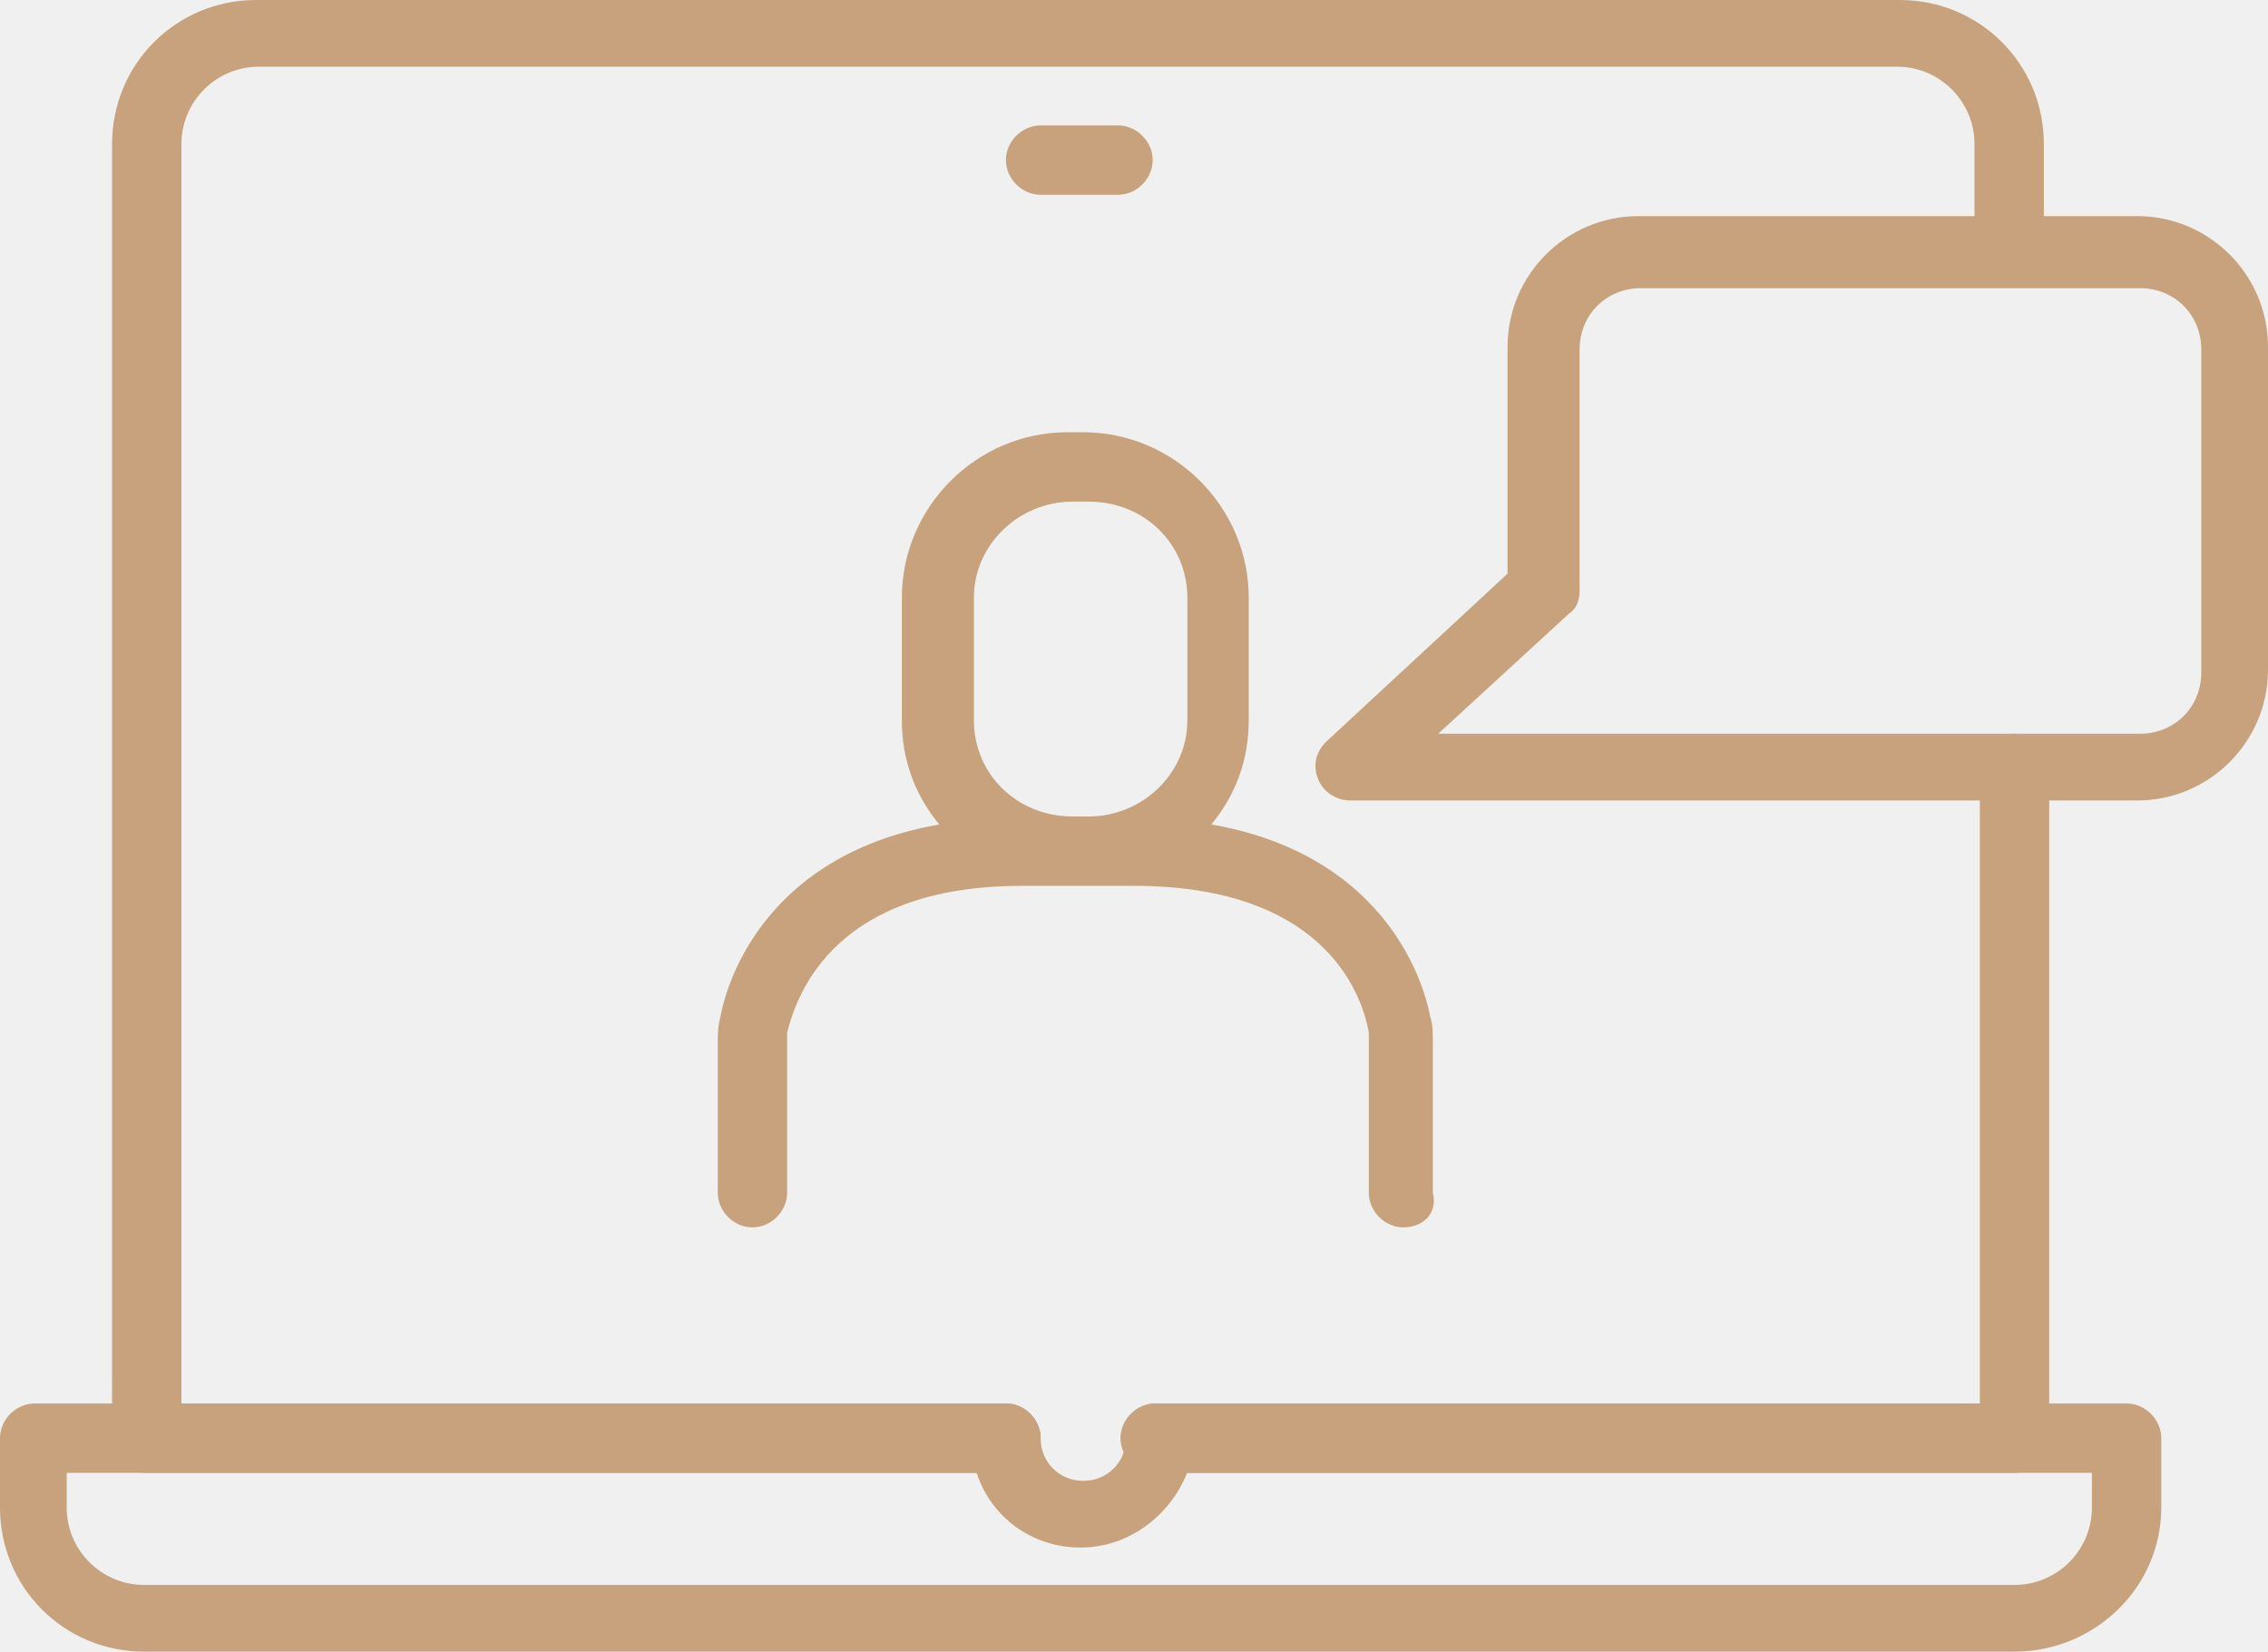
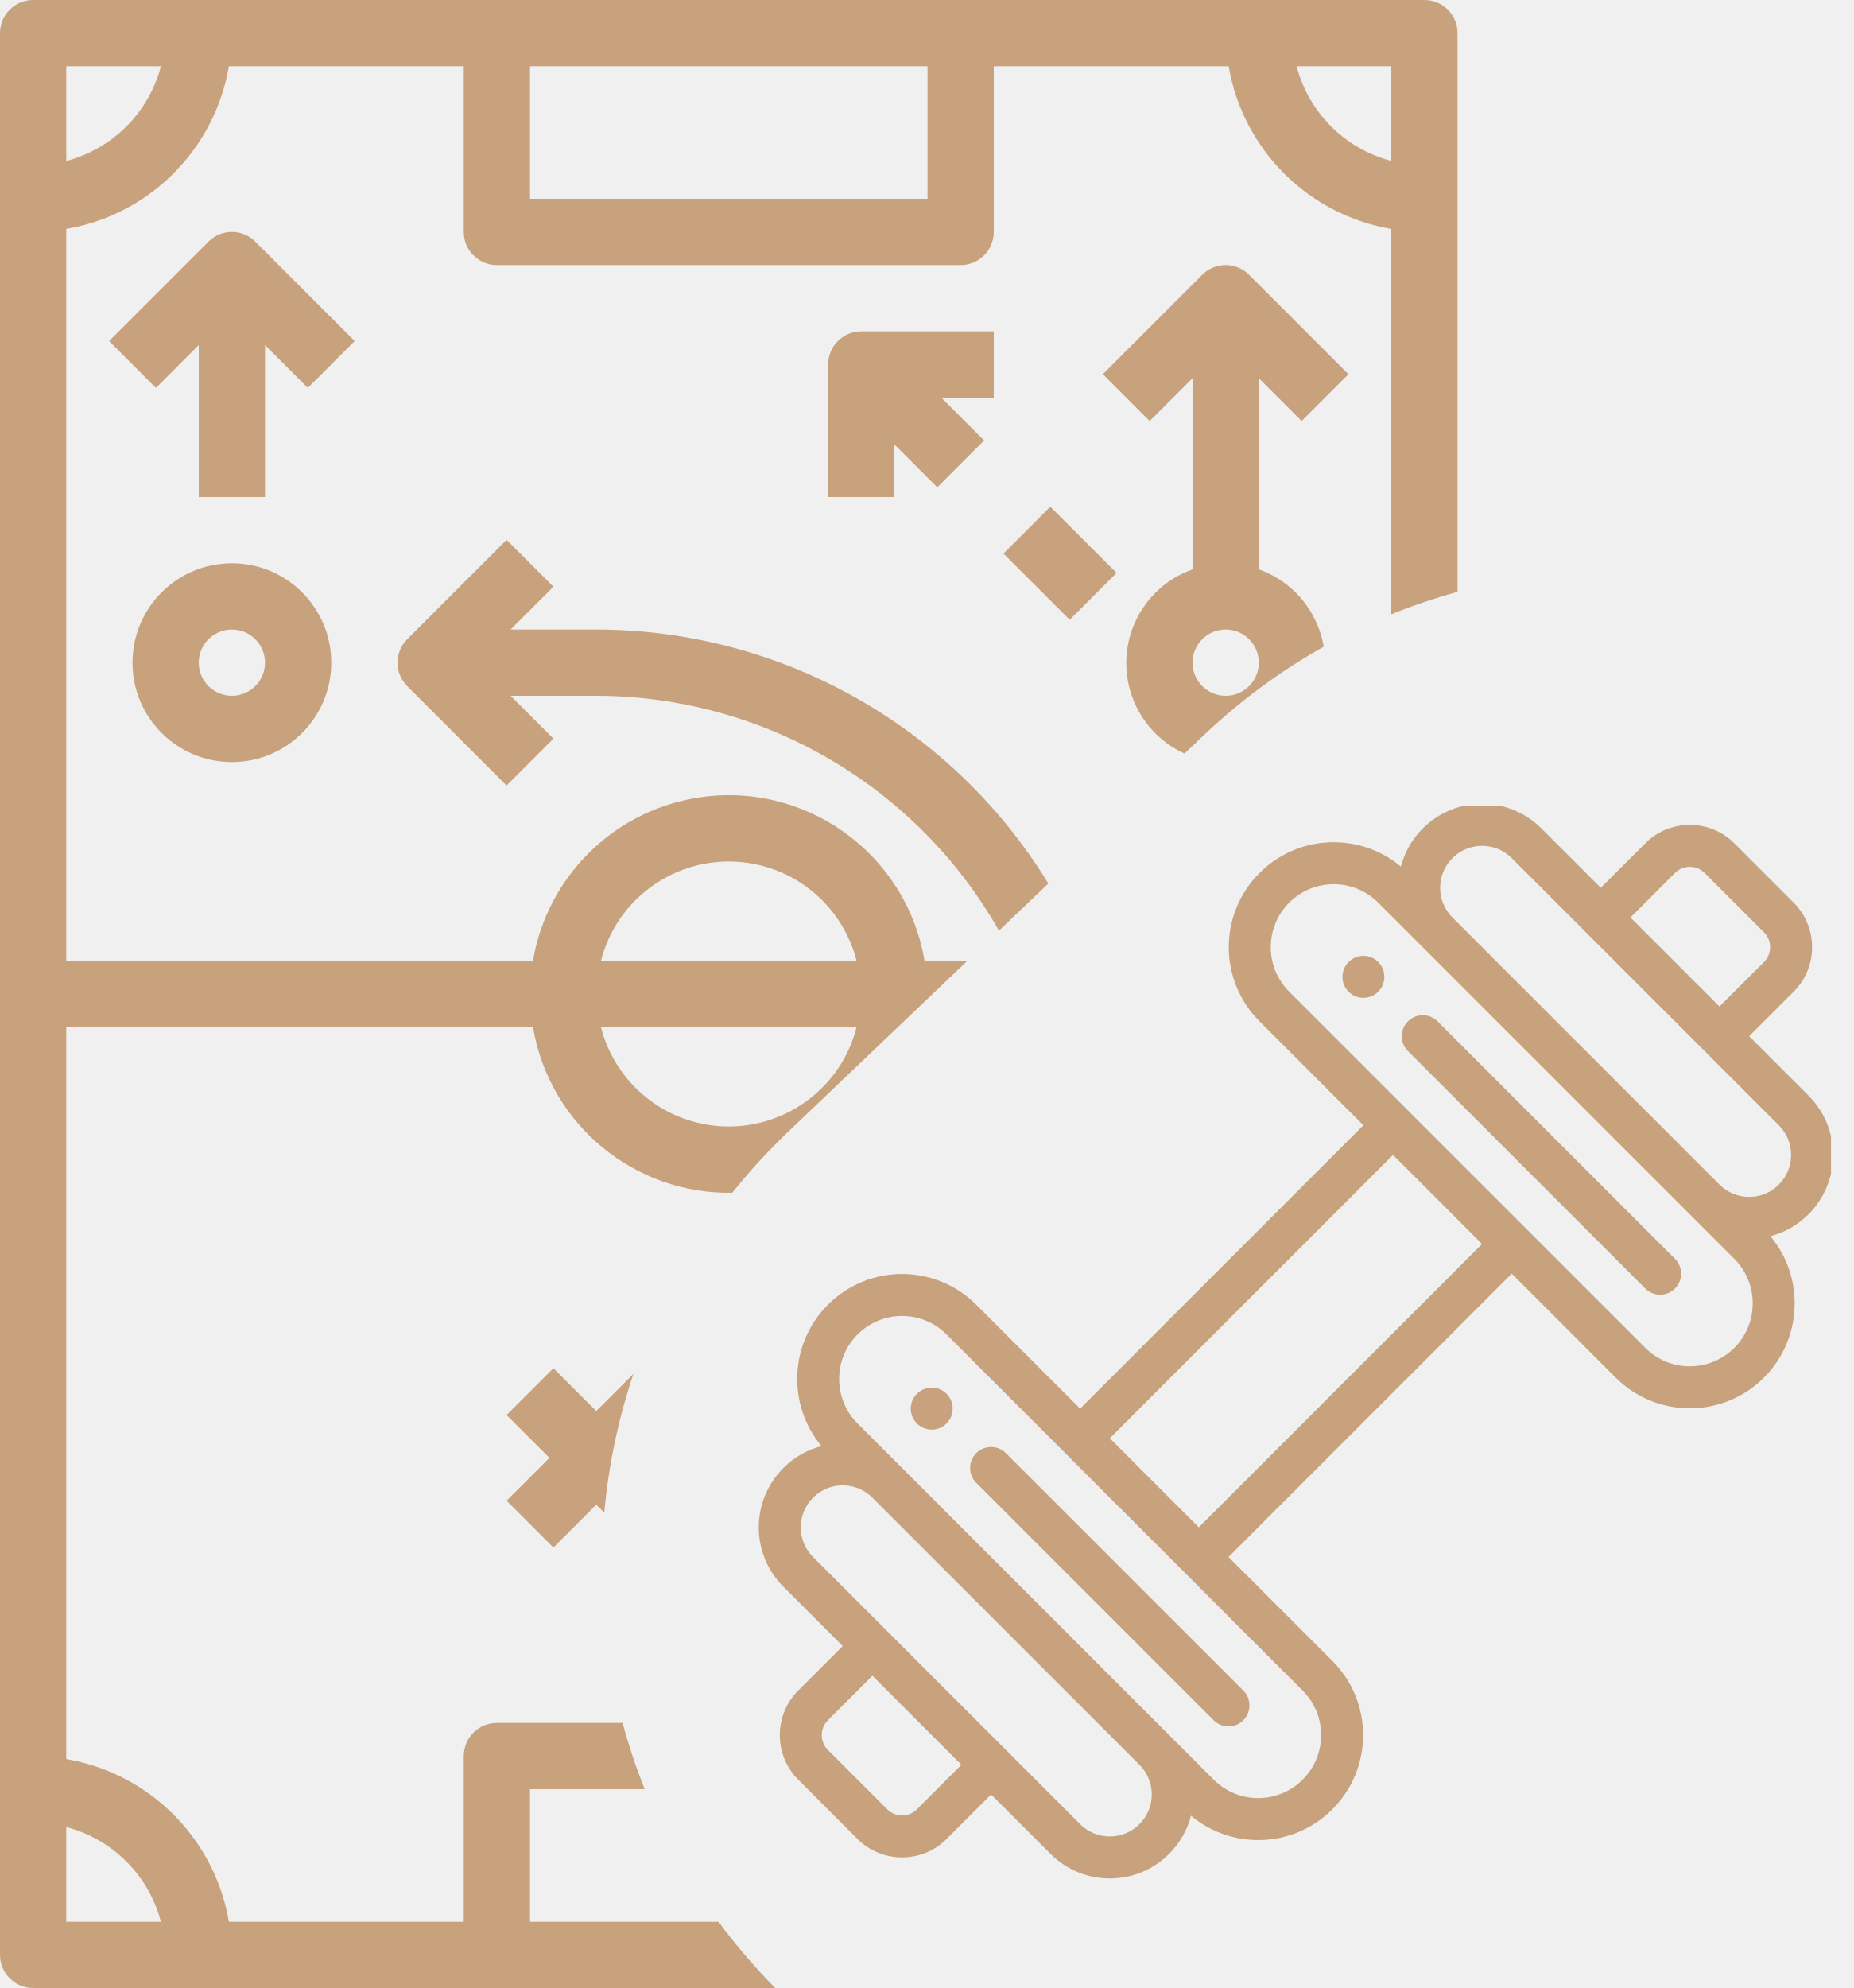
- <svg xmlns="http://www.w3.org/2000/svg" xmlns:xlink="http://www.w3.org/1999/xlink" version="1.1" id="Layer_1" x="0px" y="0px" viewBox="0 0 85 61.9" style="enable-background:new 0 0 85 61.9;" xml:space="preserve">
-   <style type="text/css">
- 	.st0{clip-path:url(#SVGID_00000132780522904809468130000006538349415100511666_);}
- 	.st1{fill:#C7A27D;}
- </style>
-   <g>
-     <defs>
-       <rect id="SVGID_1_" y="-11.5" width="85" height="85" />
-     </defs>
-     <clipPath id="SVGID_00000121964694109177087740000015509760853043211165_">
-       <use xlink:href="#SVGID_1_" style="overflow:visible;" />
+ <svg xmlns="http://www.w3.org/2000/svg" width="69" height="74" viewBox="0 0 69 74" fill="none">
+   <path fill-rule="evenodd" clip-rule="evenodd" d="M54.266 22.031V1.233C54.266 0.552 53.714 0 53.033 0H1.233C0.552 0 0 0.552 0 1.233V72.767C0 73.448 0.552 74 1.233 74H28.863C28.768 73.904 28.674 73.807 28.58 73.708C27.917 73.013 27.307 72.287 26.752 71.533H19.733V66.6H24.003C23.68 65.791 23.405 64.967 23.18 64.133H18.5C17.819 64.133 17.266 64.686 17.266 65.367V71.533H8.522C7.993 68.434 5.566 66.007 2.467 65.478V38.234H19.844C20.459 41.891 23.663 44.466 27.263 44.399C27.89 43.614 28.576 42.862 29.323 42.149L36.013 35.767H34.422C33.745 31.741 29.933 29.026 25.907 29.703C22.801 30.226 20.367 32.66 19.844 35.767H2.467V8.522C5.566 7.993 7.993 5.566 8.522 2.467H17.266V8.633C17.266 9.314 17.819 9.867 18.5 9.867H35.766C36.448 9.867 37 9.314 37 8.633V2.467H45.744C46.274 5.566 48.701 7.993 51.8 8.522V22.865C52.608 22.538 53.432 22.26 54.266 22.031ZM44.102 28.05C43.219 27.649 42.494 26.902 42.145 25.915C41.464 23.989 42.474 21.875 44.4 21.194V14.077L42.805 15.672L41.062 13.928L44.761 10.228C45.243 9.746 46.024 9.746 46.505 10.228L50.205 13.928L48.461 15.672L46.867 14.077V21.194C47.921 21.566 48.749 22.395 49.122 23.448C49.195 23.655 49.249 23.864 49.284 24.073C47.682 24.971 46.166 26.082 44.776 27.408L44.102 28.05ZM39.031 32.888L37.192 34.642C34.147 29.274 28.436 25.909 22.2 25.9H19.01L20.605 27.495L18.861 29.239L15.161 25.539C14.68 25.057 14.68 24.276 15.161 23.795L18.861 20.095L20.605 21.839L19.01 23.433H22.2C29.146 23.442 35.49 27.089 39.031 32.888ZM23.585 51.138L22.2 52.523L20.605 50.928L18.861 52.672L20.456 54.267L18.861 55.861L20.605 57.605L22.2 56.01L22.498 56.308C22.654 54.556 23.017 52.819 23.585 51.138ZM22.375 35.766C23.044 33.139 25.716 31.551 28.345 32.22C30.087 32.663 31.448 34.024 31.892 35.766H22.375ZM31.892 38.234C31.223 40.861 28.55 42.449 25.922 41.78C24.18 41.337 22.819 39.976 22.375 38.234H31.892ZM51.8 5.991C50.074 5.54 48.726 4.193 48.275 2.467H51.8V5.991ZM34.533 2.467V7.4H19.733V2.467H34.533ZM5.991 2.467C5.54 4.193 4.193 5.54 2.467 5.992V2.467H5.991ZM2.467 68.009C4.193 68.46 5.54 69.808 5.991 71.533H2.467V68.009ZM8.633 20.967C6.59 20.967 4.933 22.623 4.933 24.667C4.933 26.71 6.59 28.366 8.633 28.366C10.677 28.366 12.333 26.71 12.333 24.667C12.333 22.623 10.677 20.967 8.633 20.967ZM8.633 25.9C7.952 25.9 7.4 25.348 7.4 24.667C7.4 23.985 7.952 23.433 8.633 23.433C9.314 23.433 9.867 23.985 9.867 24.667C9.867 25.348 9.314 25.9 8.633 25.9ZM7.4 12.844L5.806 14.438L4.062 12.694L7.761 8.995C8.243 8.513 9.024 8.513 9.505 8.995L13.205 12.694L11.461 14.438L9.867 12.844V18.5H7.4V12.844ZM45.633 25.9C44.952 25.9 44.4 25.348 44.4 24.667C44.4 23.985 44.952 23.433 45.633 23.433C46.314 23.433 46.867 23.985 46.867 24.667C46.867 25.348 46.314 25.9 45.633 25.9ZM39.105 18.861L37.36 20.605L39.827 23.071L41.571 21.327L39.105 18.861ZM33.3 16.544L34.895 18.139L36.639 16.395L35.044 14.8H37V12.333H32.067C31.385 12.333 30.833 12.885 30.833 13.567V18.5H33.3V16.544Z" fill="#C7A27D" />
+   <g clip-path="url(#clip0_592_230)">
+     <path d="M50.209 35.81C49.904 36.114 49.904 36.609 50.209 36.914C50.514 37.219 51.008 37.219 51.313 36.914C51.618 36.609 51.618 36.114 51.313 35.81C51.008 35.504 50.514 35.504 50.209 35.81Z" fill="#C7A27D" />
+     <path d="M34.138 51.881C33.833 52.187 33.833 52.681 34.138 52.986C34.443 53.291 34.937 53.291 35.242 52.986C35.547 52.681 35.547 52.187 35.242 51.881C34.937 51.576 34.443 51.576 34.138 51.881Z" fill="#C7A27D" />
+     <path d="M67.333 40.782L65.124 38.572L66.781 36.915C67.695 36.001 67.695 34.514 66.781 33.6L64.572 31.39C63.657 30.476 62.171 30.476 61.257 31.39L59.599 33.047L57.39 30.839C56.171 29.617 54.191 29.616 52.971 30.838C52.572 31.237 52.295 31.725 52.157 32.257C50.625 30.976 48.341 31.049 46.895 32.495C45.368 34.021 45.367 36.492 46.895 38.019L50.761 41.886L40.214 52.434L36.347 48.567C34.821 47.04 32.35 47.04 30.823 48.567C29.385 50.006 29.306 52.296 30.585 53.829C30.053 53.967 29.565 54.244 29.166 54.643C27.945 55.864 27.944 57.841 29.166 59.062L31.376 61.272L29.718 62.929C28.805 63.843 28.805 65.33 29.718 66.244L31.928 68.453C32.842 69.367 34.329 69.367 35.243 68.453L36.9 66.796L39.11 69.005C40.331 70.227 42.307 70.228 43.528 69.006C43.928 68.607 44.205 68.119 44.343 67.587C45.874 68.868 48.159 68.795 49.605 67.349C51.132 65.823 51.133 63.351 49.605 61.824L45.739 57.958L56.285 47.41L60.152 51.277C61.679 52.804 64.149 52.804 65.676 51.277C67.115 49.838 67.194 47.548 65.914 46.015C66.447 45.877 66.934 45.599 67.333 45.201C68.554 43.98 68.555 42.002 67.333 40.782ZM62.361 32.495C62.666 32.19 63.162 32.19 63.467 32.495L65.676 34.705C65.981 35.009 65.981 35.505 65.676 35.81L64.019 37.467L60.705 34.152L62.361 32.495ZM34.138 67.349C33.833 67.654 33.337 67.653 33.033 67.349L30.823 65.139C30.519 64.835 30.519 64.339 30.823 64.034L32.48 62.377L35.795 65.692L34.138 67.349ZM42.424 67.901C41.813 68.512 40.825 68.512 40.215 67.901C23.798 51.487 42.182 69.868 30.271 57.957C29.66 57.347 29.66 56.359 30.271 55.748C30.882 55.137 31.869 55.137 32.48 55.748L42.424 65.692H42.424C43.034 66.302 43.035 67.29 42.424 67.901ZM48.5 66.244C47.584 67.16 46.103 67.16 45.186 66.244C32.663 53.721 33.638 54.696 33.585 54.644L31.928 52.986C31.014 52.072 31.014 50.586 31.928 49.672C32.844 48.756 34.326 48.755 35.242 49.672L48.5 62.93C49.416 63.845 49.417 65.328 48.5 66.244ZM44.634 56.853L41.319 53.538L51.865 42.991L55.18 46.306L44.634 56.853ZM64.571 50.172C63.655 51.088 62.173 51.088 61.257 50.172C41.297 30.214 62.905 51.82 47.999 36.914C47.083 35.999 47.083 34.516 47.999 33.6C48.916 32.684 50.397 32.684 51.313 33.6L64.571 46.858C65.485 47.772 65.485 49.258 64.571 50.172ZM66.228 44.096C65.618 44.706 64.629 44.706 64.02 44.096C64.019 44.096 64.019 44.096 64.019 44.096L54.076 34.152C53.469 33.546 53.461 32.558 54.076 31.942C54.684 31.334 55.673 31.33 56.285 31.943L66.229 41.887C66.836 42.494 66.842 43.482 66.228 44.096Z" fill="#C7A27D" />
+     <path d="M45.186 64.034C45.491 64.339 45.986 64.339 46.291 64.034C46.596 63.729 46.596 63.234 46.291 62.929L37.452 54.091C37.147 53.786 36.653 53.786 36.347 54.091C36.042 54.396 36.042 54.891 36.347 55.196L45.186 64.034Z" fill="#C7A27D" />
+     <path d="M53.524 38.019C53.218 37.714 52.724 37.714 52.419 38.019C52.114 38.324 52.114 38.819 52.419 39.124L61.257 47.963C61.562 48.268 62.056 48.268 62.361 47.963C62.667 47.657 62.667 47.163 62.361 46.858L53.524 38.019Z" fill="#C7A27D" />
+   </g>
+   <defs>
+     <clipPath id="clip0_592_230">
+       <rect width="40" height="40" fill="white" transform="translate(28.1719 30)" />
    </clipPath>
-     <g style="clip-path:url(#SVGID_00000121964694109177087740000015509760853043211165_);">
-       <path class="st1" d="M80.1,30H50.6c-0.5,0-1-0.3-1.2-0.8c-0.2-0.5-0.1-1,0.3-1.4l6.8-6.3v-8.5c0-2.7,2.2-4.9,4.9-4.9h18.7    c2.7,0,4.9,2.2,4.9,4.9v12.1C85,27.8,82.8,30,80.1,30z M53.9,27.5h26.3c1.3,0,2.3-1,2.3-2.3V13.1c0-1.3-1-2.3-2.3-2.3H61.5    c-1.3,0-2.3,1-2.3,2.3v9c0,0.4-0.1,0.7-0.4,0.9L53.9,27.5z" />
-       <path class="st1" d="M41.9,7.3H39c-0.7,0-1.3-0.6-1.3-1.3c0-0.7,0.6-1.3,1.3-1.3h2.9c0.7,0,1.3,0.6,1.3,1.3    C43.2,6.7,42.6,7.3,41.9,7.3z" />
-       <path class="st1" d="M75.5,61.9H5.4c-3,0-5.4-2.4-5.4-5.4v-2.6c0-0.7,0.6-1.3,1.3-1.3h36.4c0.7,0,1.3,0.6,1.3,1.3    c0,0.7-0.6,1.3-1.3,1.3H2.5v1.3c0,1.6,1.3,2.9,2.9,2.9h70.1c1.6,0,2.9-1.3,2.9-2.9v-1.3H43.3c-0.7,0-1.3-0.6-1.3-1.3    c0-0.7,0.6-1.3,1.3-1.3h36.4c0.7,0,1.3,0.6,1.3,1.3v2.6C81,59.5,78.5,61.9,75.5,61.9z" />
-       <path class="st1" d="M37.6,55.2H5.5c-0.7,0-1.3-0.6-1.3-1.3V5.4c0-3,2.4-5.4,5.4-5.4h61.6c3,0,5.4,2.4,5.4,5.4v4    c0,0.7-0.6,1.3-1.3,1.3c-0.7,0-1.3-0.6-1.3-1.3v-4c0-1.6-1.3-2.9-2.9-2.9H9.7c-1.6,0-2.9,1.3-2.9,2.9v47.2h30.9    c0.7,0,1.3,0.6,1.3,1.3C38.9,54.6,38.3,55.2,37.6,55.2z" />
-       <path class="st1" d="M75.5,55.2H43.3c-0.7,0-1.3-0.6-1.3-1.3s0.6-1.3,1.3-1.3h30.9V28.8c0-0.7,0.6-1.3,1.3-1.3    c0.7,0,1.3,0.6,1.3,1.3v25.1C76.7,54.6,76.1,55.2,75.5,55.2z" />
-       <path class="st1" d="M40.5,58c-2.3,0-4.1-1.8-4.1-4.1c0-0.7,0.6-1.3,1.3-1.3c0.7,0,1.3,0.6,1.3,1.3c0,0.9,0.7,1.6,1.6,1.6    c0.9,0,1.6-0.7,1.6-1.6c0-0.7,0.6-1.3,1.3-1.3c0.7,0,1.3,0.6,1.3,1.3C44.6,56.2,42.7,58,40.5,58z" />
-       <path class="st1" d="M52.6,46c-0.7,0-1.3-0.6-1.3-1.3v-5.6c0-0.1,0-0.2,0-0.3c0,0,0-0.1,0-0.1c-0.3-1.7-1.9-5.5-8.8-5.5h-1.8    c-0.1,0-0.2,0-0.3,0c-0.1,0-0.2,0-0.3,0h-1.8c-6.9,0-8.4,3.9-8.8,5.5c0,0,0,0.1,0,0.1c0,0.1,0,0.2,0,0.3v5.6    c0,0.7-0.6,1.3-1.3,1.3c-0.7,0-1.3-0.6-1.3-1.3v-5.6c0-0.3,0-0.6,0.1-1c0.3-1.6,1.9-6.1,8.2-7.2c-0.9-1.1-1.4-2.4-1.4-3.9v-4.6    c0-3.4,2.8-6.2,6.2-6.2h0.6c3.4,0,6.2,2.8,6.2,6.2v4.6c0,1.5-0.5,2.8-1.4,3.9c6.3,1.1,7.9,5.6,8.2,7.2c0.1,0.3,0.1,0.6,0.1,1v5.6    C53.9,45.5,53.3,46,52.6,46z M40.2,18.8c-2,0-3.7,1.6-3.7,3.6v4.6c0,2,1.6,3.6,3.7,3.6c0.1,0,0.2,0,0.3,0c0.1,0,0.2,0,0.3,0    c2,0,3.7-1.6,3.7-3.6v-4.6c0-2-1.6-3.6-3.7-3.6L40.2,18.8z" />
-     </g>
-   </g>
+   </defs>
</svg>
